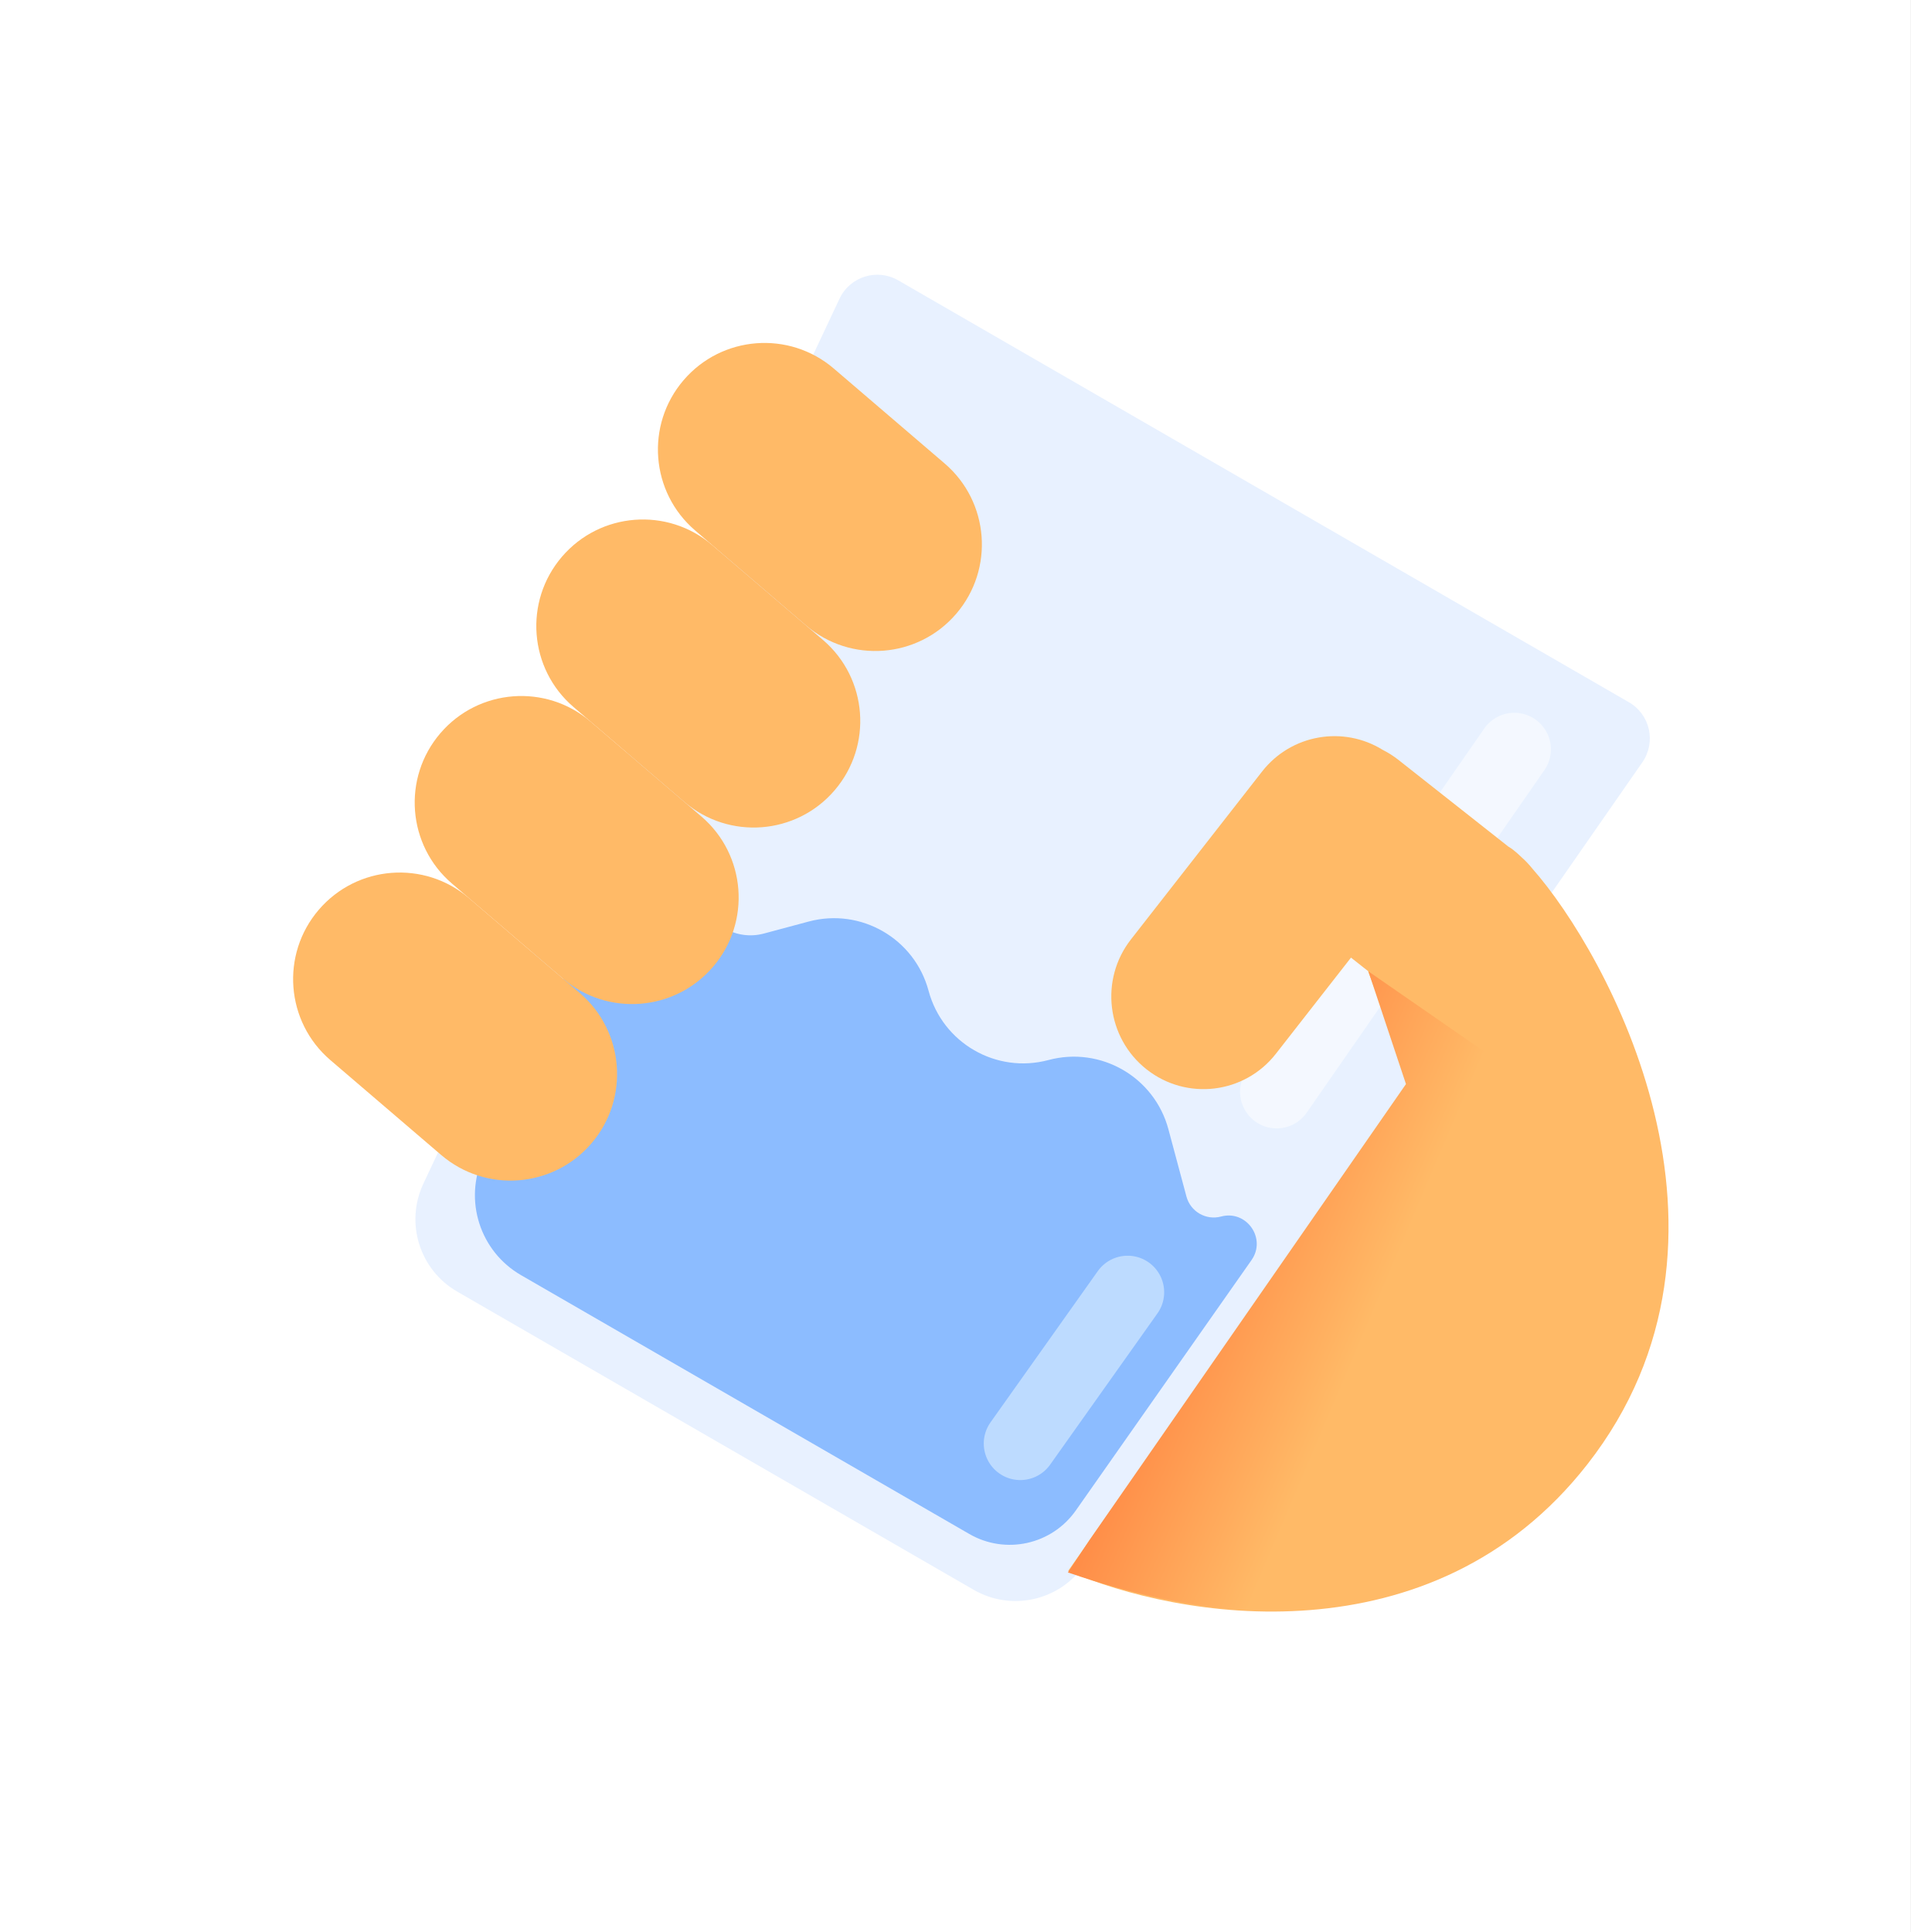
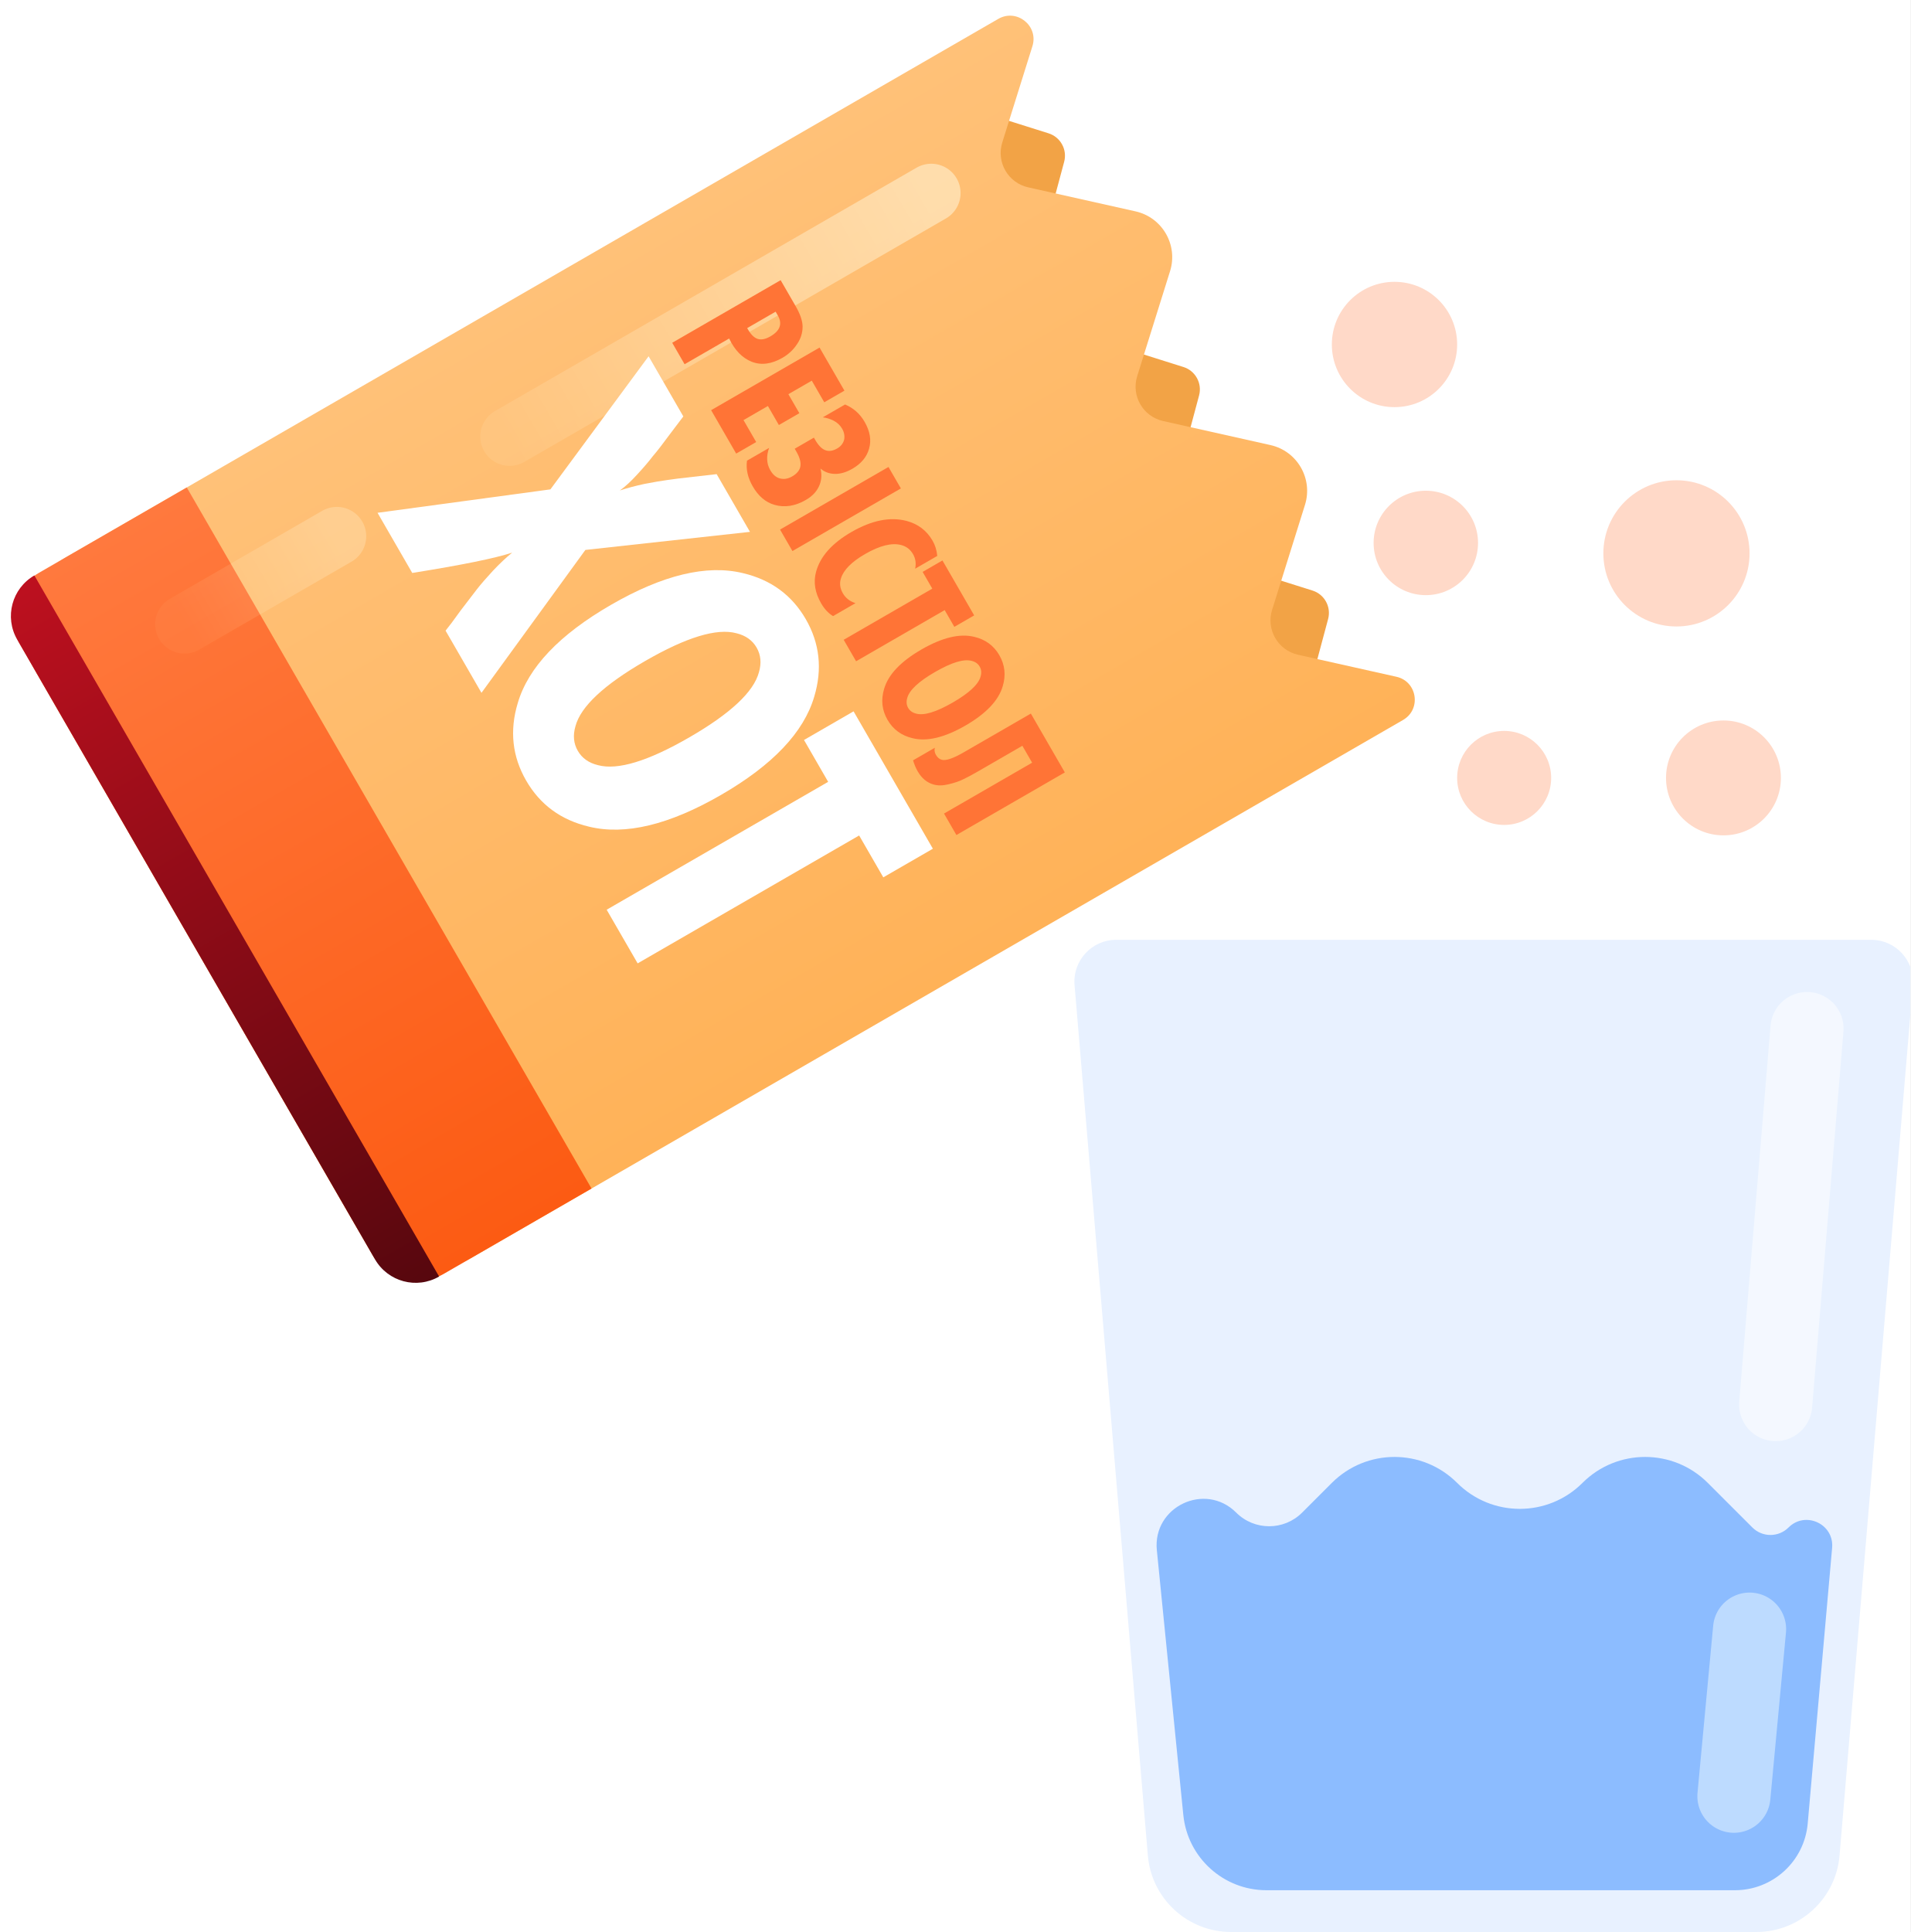
<svg xmlns="http://www.w3.org/2000/svg" width="178" height="180" viewBox="0 0 178 180" fill="none">
-   <rect width="178" height="180" fill="white" />
-   <path d="M78.221 27.831C79.19 25.769 81.716 24.978 83.689 26.117L151.776 65.427C153.749 66.566 154.326 69.149 153.026 71.02L101.01 145.824C98.7 149.145 94.23 150.144 90.726 148.121L42.599 120.335C39.095 118.312 37.725 113.942 39.447 110.28L78.221 27.831Z" fill="#E8F1FF" />
-   <path fill-rule="evenodd" clip-rule="evenodd" d="M56.28 82.851C58.136 78.739 64.124 79.226 65.292 83.583C65.978 86.143 68.61 87.663 71.17 86.977L75.346 85.858C80.213 84.554 85.215 87.442 86.519 92.309C87.824 97.176 92.826 100.064 97.693 98.76C102.56 97.456 107.562 100.344 108.866 105.211L110.546 111.478C110.922 112.884 112.367 113.718 113.772 113.341C116.149 112.704 118.023 115.385 116.61 117.399L100.239 140.727C97.998 143.917 93.693 144.868 90.317 142.919L48.552 118.806C44.725 116.597 43.195 111.847 45.012 107.819L56.28 82.851Z" fill="#8CBCFF" />
-   <g style="mix-blend-mode:soft-light">
-     <path d="M141.096 69.814L118.95 101.722" stroke="white" stroke-width="6.811" stroke-linecap="round" />
+   <g clip-path="url(#clip0_458_1056)">
+     <rect width="178" height="180" fill="white" />
+     <path d="M100.121 91.778C99.93 89.508 101.721 87.56 103.999 87.56H174.35C176.628 87.56 178.419 89.508 178.228 91.778L171.4 172.869C171.06 176.901 167.689 180 163.643 180H114.707C110.661 180 107.289 176.901 106.95 172.869L100.121 91.778Z" fill="#E8F1FF" />
+     <path fill-rule="evenodd" clip-rule="evenodd" d="M107.788 144.429C107.382 140.367 112.295 138.039 115.182 140.925C116.879 142.622 119.629 142.622 121.326 140.925L124.092 138.159C127.317 134.934 132.545 134.934 135.769 138.159C138.993 141.383 144.221 141.383 147.446 138.159C150.67 134.934 155.898 134.934 159.122 138.159L163.275 142.311C164.206 143.242 165.716 143.242 166.647 142.311C168.221 140.737 170.903 141.989 170.707 144.207L168.432 169.9C168.119 173.414 165.176 176.108 161.647 176.108H118.001C114.001 176.108 110.653 173.078 110.255 169.098L107.788 144.429Z" fill="#8CBCFF" />
+     <g style="mix-blend-mode:soft-light">
+       <path d="M168.366 95.831L165.447 130.861" stroke="white" stroke-width="6.811" stroke-linecap="round" />
+     </g>
+     <g style="mix-blend-mode:soft-light">
+       <path d="M163.015 151.782L161.556 167.351" stroke="white" stroke-width="6.811" stroke-linecap="round" />
+     </g>
+     <path d="M92.654 24.904L85.533 12.569C84.536 10.843 86.181 8.792 88.083 9.391L97.698 12.421C98.814 12.773 99.456 13.941 99.153 15.072L96.659 24.377C96.155 26.259 93.628 26.591 92.654 24.904Z" fill="#F2A346" />
+     <path d="M105.225 46.678L98.103 34.343C97.106 32.616 98.752 30.565 100.653 31.165L110.268 34.194C111.385 34.546 112.026 35.715 111.723 36.845L109.23 46.151C108.725 48.032 106.198 48.365 105.225 46.678Z" fill="#F2A346" />
+     <path d="M117.248 67.504L110.126 55.169C109.129 53.443 110.775 51.392 112.677 51.991L122.292 55.021C123.408 55.373 124.049 56.541 123.746 57.672L121.253 66.977C120.749 68.859 118.222 69.191 117.248 67.504Z" fill="#F2A346" />
+     <path fill-rule="evenodd" clip-rule="evenodd" d="M86.035 5.789L93.014 1.76C94.739 0.764 96.789 2.406 96.194 4.306L93.386 13.274C92.813 15.105 93.927 17.035 95.799 17.454L105.801 19.692C108.298 20.251 109.784 22.825 109.019 25.266L105.957 35.047C105.383 36.878 106.498 38.808 108.37 39.227L118.372 41.466C120.869 42.024 122.355 44.598 121.59 47.039L118.527 56.821C117.954 58.652 119.068 60.582 120.941 61.001L130.111 63.053C132.055 63.488 132.452 66.084 130.727 67.079L123.748 71.109L122.328 71.929L119.488 73.568L43.87 117.226C40.147 119.376 35.386 118.1 33.236 114.377L3.308 62.541C1.159 58.817 2.434 54.056 6.158 51.907L81.775 8.249L84.615 6.609L86.035 5.789Z" fill="url(#paint0_linear_458_1056)" />
+     <g style="mix-blend-mode:soft-light">
+       <path d="M86.768 17.988L47.481 40.67" stroke="url(#paint1_linear_458_1056)" stroke-width="5.466" stroke-linecap="round" />
+     </g>
+     <path d="M96.049 66.481L99.215 71.964L89.112 77.797L87.958 75.797L96.167 71.058L95.258 69.483L91.078 71.896C90.542 72.205 90.094 72.444 89.734 72.612C89.379 72.79 88.928 72.942 88.382 73.069C87.852 73.2 87.385 73.207 86.981 73.09C86.369 72.918 85.877 72.509 85.504 71.862C85.329 71.559 85.186 71.218 85.075 70.838L87.104 69.666C87.044 69.889 87.079 70.112 87.207 70.334C87.347 70.576 87.528 70.728 87.751 70.787C88.133 70.89 88.809 70.661 89.779 70.101L96.049 66.481Z" fill="#FF7436" />
+     <path d="M93.428 63.935C93.038 65.265 91.878 66.486 89.95 67.6C88.021 68.713 86.383 69.107 85.037 68.78C83.993 68.534 83.212 67.962 82.693 67.064C82.174 66.165 82.069 65.202 82.378 64.175C82.769 62.846 83.928 61.625 85.857 60.511C87.786 59.398 89.423 59.004 90.77 59.331C91.814 59.576 92.595 60.148 93.114 61.047C93.632 61.946 93.737 62.909 93.428 63.935ZM91.368 63.025C91.467 62.684 91.438 62.378 91.281 62.105C91.124 61.833 90.873 61.654 90.528 61.571C89.795 61.374 88.662 61.719 87.127 62.605C85.592 63.492 84.726 64.301 84.53 65.034C84.43 65.374 84.459 65.68 84.616 65.953C84.774 66.226 85.025 66.404 85.369 66.488C86.102 66.684 87.236 66.339 88.771 65.453C90.306 64.567 91.171 63.758 91.368 63.025Z" fill="#FF7436" />
+     <path d="M88.92 58.402L88.02 56.842L79.765 61.608L78.61 59.608L86.865 54.842L85.965 53.282L87.812 52.215L90.768 57.335L88.92 58.402Z" fill="#FF7436" />
+     <path d="M79.709 56.194L77.619 57.401C77.186 57.14 76.814 56.741 76.505 56.206C75.934 55.217 75.776 54.244 76.032 53.288C76.416 51.855 77.517 50.614 79.335 49.564C81.223 48.474 82.937 48.131 84.476 48.535C85.543 48.821 86.348 49.433 86.89 50.372C87.135 50.796 87.281 51.271 87.328 51.795L85.268 52.985C85.374 52.493 85.308 52.039 85.069 51.626C84.818 51.191 84.454 50.91 83.976 50.782C83.1 50.547 81.976 50.827 80.602 51.619C79.36 52.336 78.614 53.084 78.363 53.862C78.203 54.331 78.26 54.803 78.534 55.277C78.79 55.722 79.182 56.027 79.709 56.194Z" fill="#FF7436" />
+     <path d="M73.835 51.339L72.68 49.339L82.783 43.506L83.938 45.506L73.835 51.339Z" fill="#FF7436" />
+     <path d="M76.662 38.883L78.737 37.685C79.519 38.014 80.126 38.552 80.558 39.3C81.065 40.178 81.204 41.014 80.974 41.806C80.759 42.576 80.243 43.197 79.425 43.669C78.85 44.002 78.303 44.163 77.785 44.152C77.267 44.141 76.821 43.975 76.447 43.652C76.576 44.157 76.556 44.646 76.386 45.121C76.166 45.72 75.733 46.205 75.086 46.578C74.087 47.156 73.111 47.308 72.16 47.036C71.336 46.798 70.661 46.225 70.137 45.316C69.67 44.508 69.492 43.709 69.601 42.919L71.661 41.73C71.527 42.104 71.467 42.455 71.481 42.783C71.487 43.143 71.584 43.484 71.77 43.808C72.009 44.222 72.304 44.476 72.654 44.569C73.026 44.678 73.414 44.615 73.818 44.382C74.222 44.149 74.469 43.865 74.559 43.531C74.655 43.138 74.537 42.654 74.205 42.079L74.048 41.806L75.835 40.774L75.957 40.986C76.255 41.501 76.566 41.819 76.892 41.941C77.224 42.072 77.597 42.019 78.011 41.78C78.344 41.587 78.558 41.316 78.652 40.965C78.719 40.617 78.657 40.276 78.465 39.942C78.278 39.619 78.013 39.369 77.668 39.191C77.344 39.028 77.009 38.925 76.662 38.883Z" fill="#FF7436" />
+     <path d="M68.593 42.259L66.259 38.215L76.361 32.382L78.679 36.396L76.8 37.48L75.638 35.466L73.456 36.725L74.48 38.498L72.571 39.599L71.548 37.827L69.276 39.139L70.457 41.184L68.593 42.259Z" fill="#FF7436" />
+     <path d="M72.735 26.103L74.135 28.526C74.56 29.264 74.775 29.893 74.781 30.415C74.785 31.005 74.612 31.556 74.261 32.069C73.916 32.591 73.466 33.012 72.911 33.333C71.881 33.927 70.922 34.05 70.034 33.701C69.156 33.347 68.457 32.626 67.937 31.539L63.787 33.935L62.633 31.936L72.735 26.103ZM69.618 30.568L69.688 30.69C69.962 31.164 70.259 31.457 70.579 31.569C70.915 31.684 71.316 31.608 71.78 31.34C72.689 30.815 72.919 30.164 72.47 29.387L72.269 29.038L69.618 30.568Z" fill="#FF7436" />
+     <path d="M82.301 81.74L80.049 77.84L59.412 89.755L56.526 84.757L77.163 72.842L74.912 68.942L79.531 66.274L86.921 79.073L82.301 81.74Z" fill="white" />
+     <path d="M75.865 64.908C74.889 68.232 71.99 71.285 67.168 74.069C62.347 76.853 58.253 77.837 54.887 77.02C52.277 76.406 50.324 74.976 49.026 72.729C47.729 70.482 47.467 68.076 48.24 65.509C49.216 62.185 52.115 59.132 56.937 56.348C61.758 53.564 65.852 52.58 69.219 53.397C71.828 54.011 73.781 55.441 75.079 57.688C76.376 59.935 76.638 62.342 75.865 64.908ZM70.713 62.632C70.962 61.781 70.89 61.015 70.497 60.333C70.103 59.652 69.476 59.206 68.614 58.997C66.783 58.506 63.948 59.368 60.111 61.584C56.274 63.799 54.11 65.822 53.619 67.654C53.37 68.505 53.442 69.271 53.836 69.953C54.229 70.634 54.857 71.08 55.718 71.289C57.55 71.78 60.384 70.918 64.221 68.702C68.058 66.487 70.222 64.463 70.713 62.632Z" fill="white" />
+     <path d="M44.861 64.55L41.516 58.757C41.832 58.372 42.298 57.75 42.912 56.89C43.566 56.041 44.075 55.377 44.438 54.898C44.826 54.405 45.321 53.833 45.922 53.184C46.548 52.519 47.148 51.954 47.72 51.489C46.106 52.017 43.004 52.647 38.411 53.38L35.176 47.776L51.284 45.594L60.433 33.193L63.668 38.798C63.474 39.044 63.044 39.612 62.38 40.501C61.74 41.375 61.219 42.046 60.816 42.514C60.453 42.993 59.971 43.558 59.37 44.208C58.794 44.843 58.256 45.339 57.755 45.695C58.434 45.472 59.192 45.27 60.03 45.089C60.908 44.918 61.612 44.798 62.144 44.727C62.7 44.641 63.517 44.54 64.594 44.423C65.671 44.306 66.397 44.223 66.773 44.175L69.877 49.552L54.542 51.236L44.861 64.55Z" fill="white" />
+     <path d="M17.403 45.415L55.116 110.734L41.343 118.686C39.016 120.03 36.04 119.232 34.696 116.905L1.849 60.013C0.506 57.685 1.303 54.71 3.63 53.367L17.403 45.415Z" fill="url(#paint2_linear_458_1056)" />
+     <path d="M3.202 53.613L40.914 118.932C38.823 120.14 36.149 119.423 34.942 117.332L1.602 59.586C0.394 57.494 1.111 54.82 3.202 53.613Z" fill="url(#paint3_linear_458_1056)" />
+     <g style="mix-blend-mode:soft-light" opacity="0.5">
+       <path d="M31.388 49.961L17.188 58.16" stroke="url(#paint4_linear_458_1056)" stroke-width="5.466" stroke-linecap="round" />
+     </g>
+     <circle cx="129.931" cy="32.095" r="5.838" fill="#FFD9C8" />
+     <circle cx="132.85" cy="50.584" r="4.865" fill="#FFD9C8" />
+     <circle cx="156.203" cy="51.556" r="6.811" fill="#FFD9C8" />
+     <circle cx="160.582" cy="72.477" r="5.352" fill="#FFD9C8" />
+     <circle cx="140.148" cy="72.477" r="4.379" fill="#FFD9C8" />
  </g>
-   <g style="mix-blend-mode:soft-light">
-     <path d="M105.065 120.397L95.067 134.489" stroke="white" stroke-width="6.811" stroke-linecap="round" />
-   </g>
-   <rect x="57.23" y="42.968" width="19.862" height="33.452" rx="9.931" transform="rotate(-49.4293 57.2295 42.9678)" fill="#FFBA67" />
-   <rect x="45.898" y="59.415" width="19.862" height="33.452" rx="9.931" transform="rotate(-49.4293 45.8984 59.415)" fill="#FFBA67" />
-   <rect x="34.568" y="75.861" width="19.862" height="33.452" rx="9.931" transform="rotate(-49.4293 34.5684 75.8613)" fill="#FFBA67" />
-   <rect x="23.239" y="92.309" width="19.862" height="33.452" rx="9.931" transform="rotate(-49.4293 23.2393 92.3086)" fill="#FFBA67" />
-   <path fill-rule="evenodd" clip-rule="evenodd" d="M117.594 71.88C120.316 68.397 125.177 67.592 128.844 69.869C129.35 70.124 129.838 70.434 130.301 70.799L140.531 78.868C140.697 78.965 140.86 79.076 141.019 79.202C141.242 79.377 141.487 79.594 141.751 79.849C142.132 80.186 142.476 80.55 142.784 80.936C149.71 88.77 164.432 115.266 147.911 136.415C133.408 154.981 109.611 150.778 99.526 146.356L131.355 100.932L127.471 90.476L125.878 89.219L118.879 98.178C115.955 101.922 110.561 102.571 106.831 99.629C103.102 96.688 102.449 91.268 105.373 87.525L117.594 71.88Z" fill="#FFBA67" />
-   <path d="M131 101L101.5 143.5L99.5 146.5C112.5 151 120.5 150 120.5 150C120.5 150 138.5 119.4 140.5 113C142.5 106.6 141.333 101.333 140.5 99.5L127.5 90.5L131 101Z" fill="url(#paint0_linear_8_89)" />
  <defs>
-     <linearGradient id="paint0_linear_8_89" x1="123.5" y1="133" x2="100" y2="123" gradientUnits="userSpaceOnUse">
-       <stop stop-color="#FFBA67" />
-       <stop offset="1" stop-color="#FF7436" />
+     <linearGradient id="paint0_linear_458_1056" x1="85.452" y1="93.219" x2="47.739" y2="27.899" gradientUnits="userSpaceOnUse">
+       <stop stop-color="#FFB258" />
+       <stop offset="1" stop-color="#FFC178" />
    </linearGradient>
+     <linearGradient id="paint1_linear_458_1056" x1="87.018" y1="18.421" x2="47.731" y2="41.103" gradientUnits="userSpaceOnUse">
+       <stop stop-color="white" />
+       <stop offset="1" stop-color="#999999" />
+     </linearGradient>
+     <linearGradient id="paint2_linear_458_1056" x1="8.41" y1="50.607" x2="46.122" y2="115.926" gradientUnits="userSpaceOnUse">
+       <stop stop-color="#FF793E" />
+       <stop offset="1" stop-color="#FC5B13" />
+     </linearGradient>
+     <linearGradient id="paint3_linear_458_1056" x1="1.309" y1="54.706" x2="39.021" y2="120.026" gradientUnits="userSpaceOnUse">
+       <stop stop-color="#BD101F" />
+       <stop offset="1" stop-color="#57070E" />
+     </linearGradient>
+     <linearGradient id="paint4_linear_458_1056" x1="31.638" y1="50.394" x2="17.438" y2="58.593" gradientUnits="userSpaceOnUse">
+       <stop stop-color="white" />
+       <stop offset="1" stop-color="#999999" />
+     </linearGradient>
+     <clipPath id="clip0_458_1056">
+       <rect width="178" height="180" fill="white" />
+     </clipPath>
  </defs>
</svg>
